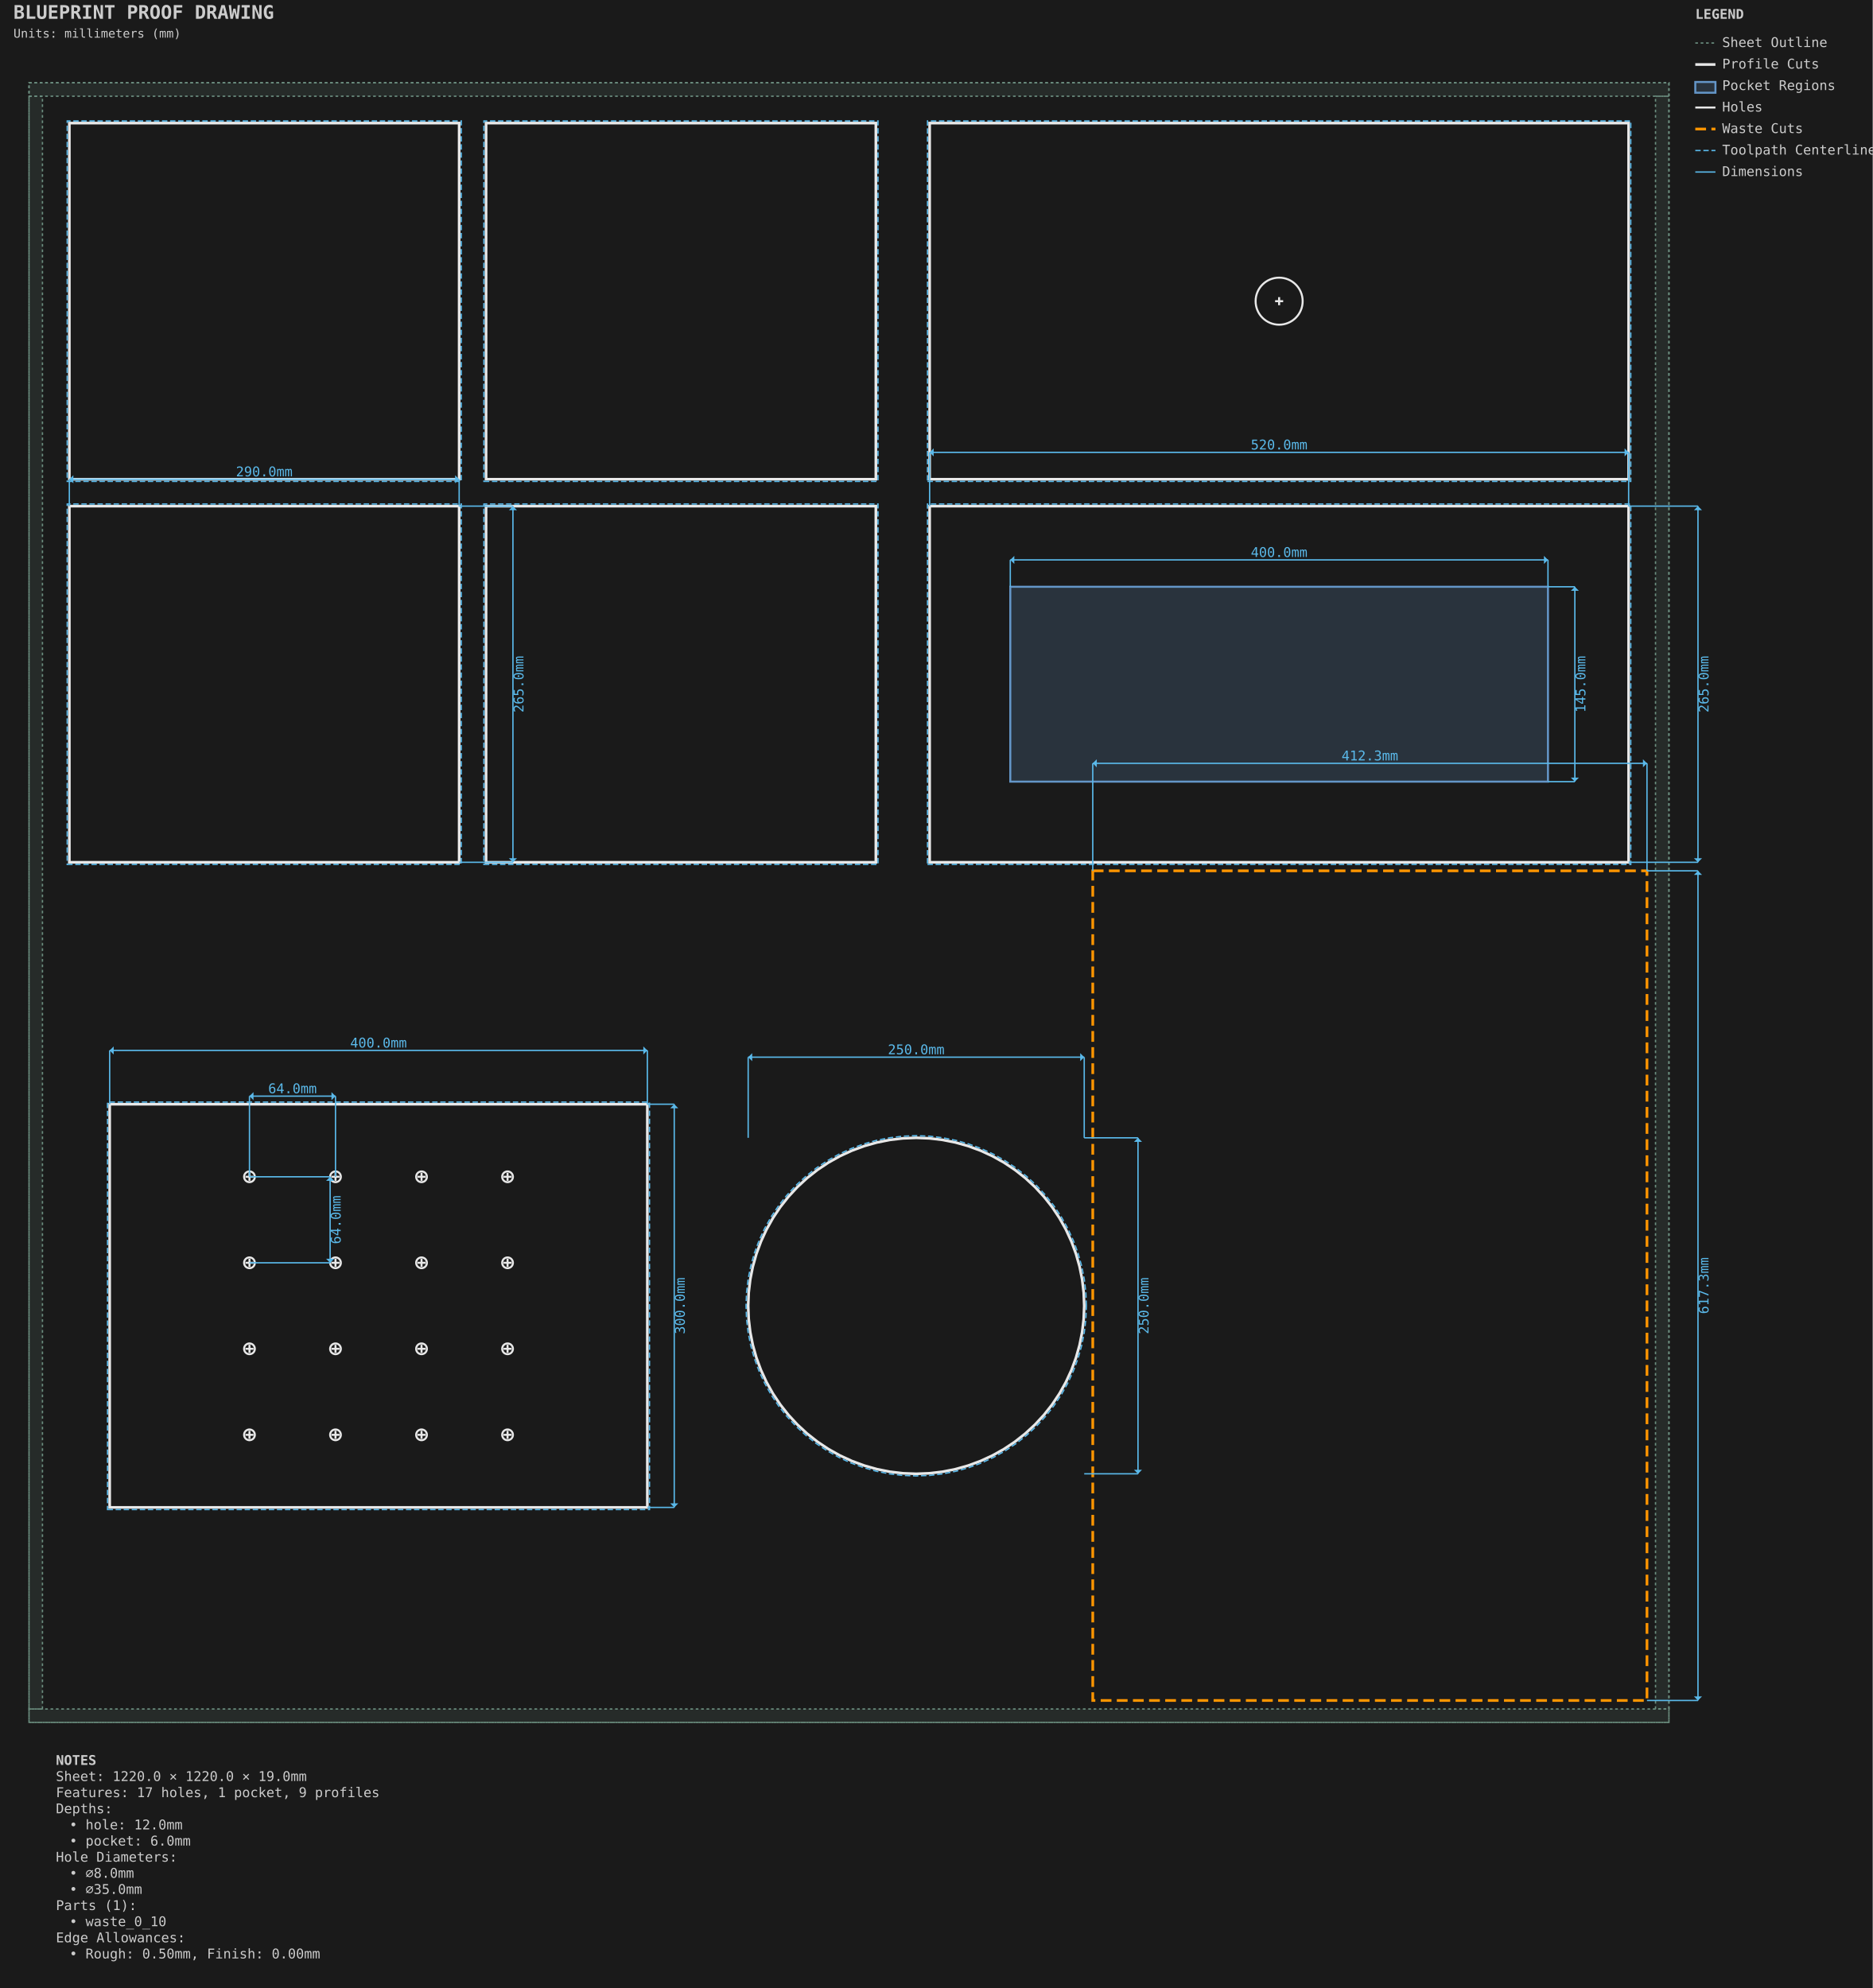
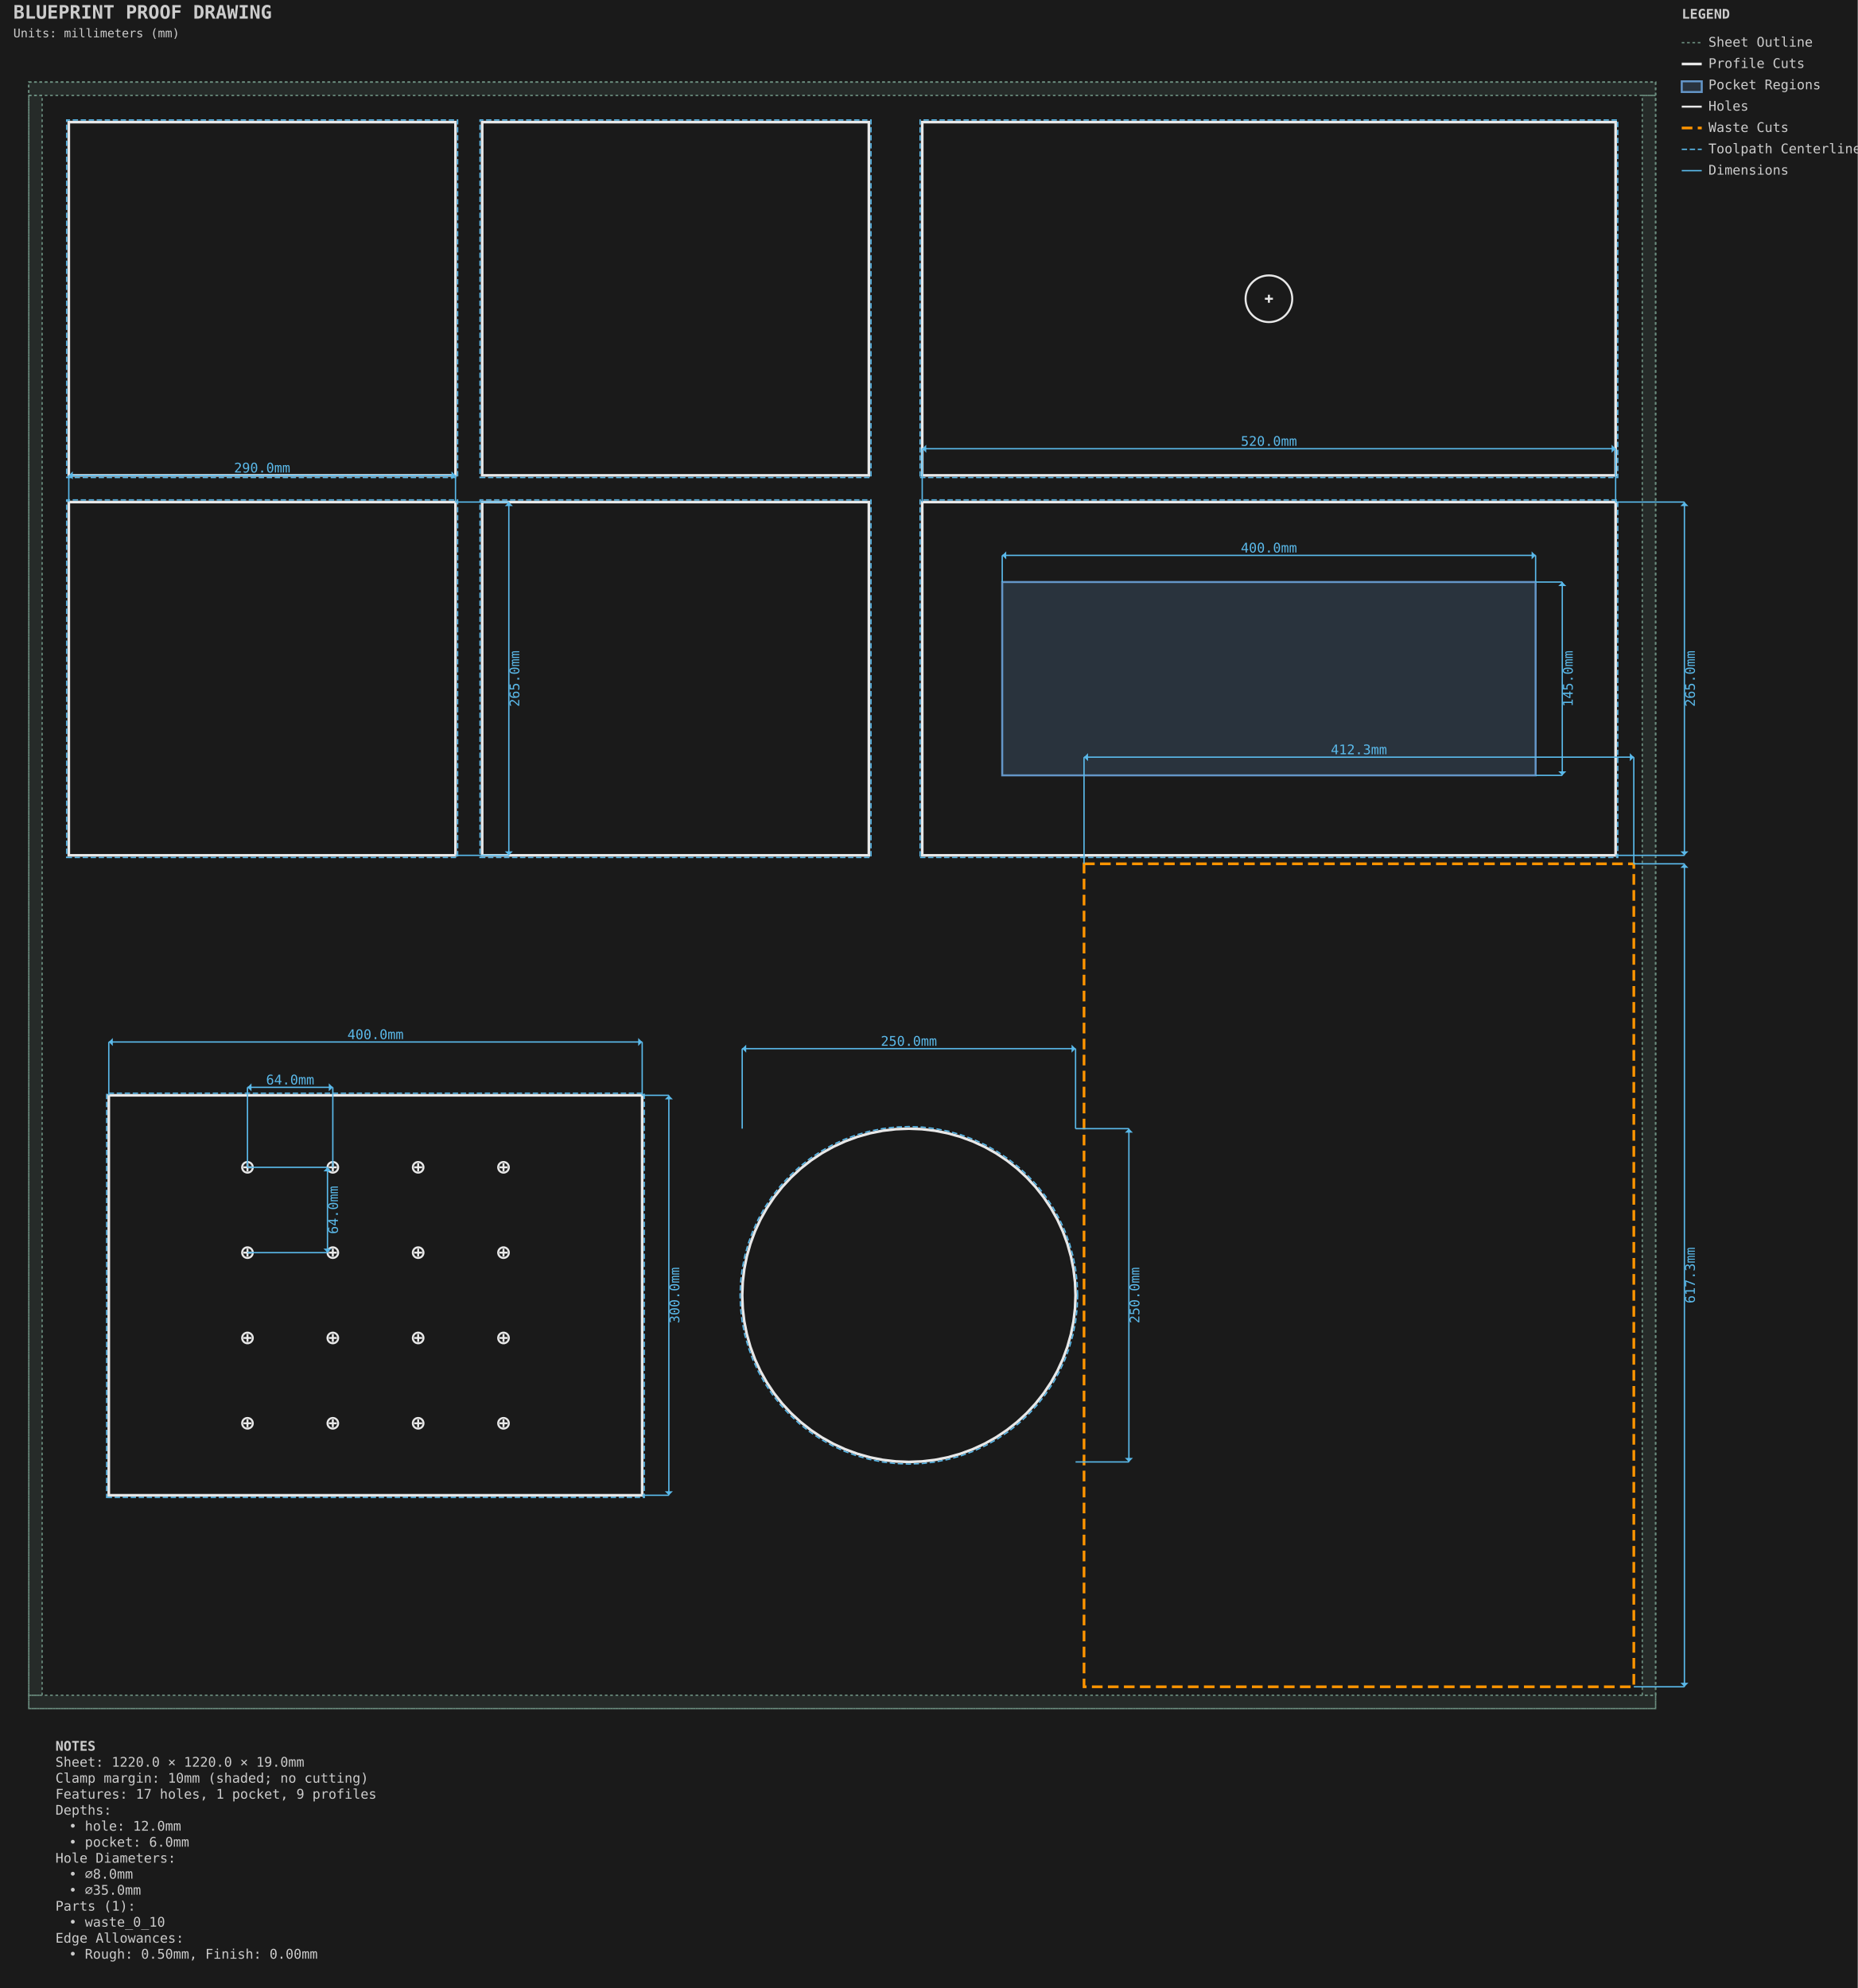
- <svg xmlns="http://www.w3.org/2000/svg" viewBox="-21.587 -61.587 1393.175 1479.175" width="1393.175mm" height="1479.175mm">
+ <svg xmlns="http://www.w3.org/2000/svg" viewBox="-21.587 -61.587 1393.175 1491.175" width="1393.175mm" height="1491.175mm">
  <style>.default { stroke: #e8e8e8; fill: none; stroke-width: 1; }
.sheet-outline { stroke: #6b8e7f; fill: none; stroke-width: 1; stroke-dasharray: 2,2; }
.profile { stroke: #e8e8e8; fill: none; stroke-width: 2; }
.pocket { stroke: #6496c8; fill: #6496c8; fill-opacity: 0.2; stroke-width: 1.5; }
.hole { stroke: #e8e8e8; fill: none; stroke-width: 1.5; }
.engrave { stroke: #888888; fill: none; stroke-width: 0.25; }
.bevel { stroke: #ffb454; fill: none; stroke-width: 1.5; }
.chamfer { stroke: #8bd49c; fill: none; stroke-width: 1.5; stroke-dasharray: 6,2; }
.roundover { stroke: #cba6f7; fill: none; stroke-width: 1.5; stroke-dasharray: 2,2; }
.edge-unplanned { stroke: #ff6b6b; fill: none; stroke-width: 1.5; stroke-dasharray: 4,2; }
.edge-label { fill: #e8e8e8; stroke: none; font-family: monospace; font-size: 8px; }
.keepout { stroke: #ff6b6b; fill: #ff6b6b; fill-opacity: 0.15; stroke-width: 1; stroke-dasharray: 4,2; }
.waste { stroke: #ff9500; fill: none; stroke-width: 2; stroke-dasharray: 8,4; }
.toolpath { stroke: #5ab9ea; fill: none; stroke-width: 1; stroke-dasharray: 4,2; }
.dimension { stroke: #5ab9ea; fill: none; stroke-width: 1; }
.dimension-text { fill: #5ab9ea; font-family: monospace; font-size: 10px; }
.construction { stroke: #6b8e7f; fill: none; stroke-width: 0.5; stroke-dasharray: 2,2; }
.label { fill: #ffcc00; font-family: monospace; font-size: 8px; font-weight: bold; }
.notes { fill: #cccccc; font-family: monospace; font-size: 10px; }
.table { stroke: #5c4a32; fill: #c4a46c; fill-opacity: 0.2; stroke-width: 1; }
.envelope { stroke: #ff6b6b; fill: none; stroke-width: 2; }
.spoilboard { stroke: none; fill: #4ecdc4; fill-opacity: 0.1; stroke-width: 0; }
.effective-envelope { stroke: #ffd93d; fill: none; stroke-width: 1; stroke-dasharray: 4,2; }
.origin { stroke: #ff6b6b; fill: #ff6b6b; stroke-width: 1; }
.centerline { stroke: #6b8e7f; fill: none; stroke-width: 0.5; stroke-dasharray: 8,4; }
.soft-limit { stroke: #ff9500; fill: none; stroke-width: 1.5; stroke-dasharray: 6,3; }
.t-track { stroke: none; fill: #66cc88; fill-opacity: 0.25; stroke-width: 0; }
.margin-zone { fill: #6b8e7f; fill-opacity: 0.15; }
.legend { fill: #cccccc; font-family: monospace; font-size: 10px; }
.title { fill: #cccccc; font-family: monospace; font-size: 14px; font-weight: bold; }
.section-label { fill: #5ab9ea; font-family: monospace; font-size: 9px; font-weight: bold; }
.callout-box { stroke: #5ab9ea; fill: none; stroke-width: 1; }
.callout-detail { stroke: #e8e8e8; fill: none; stroke-width: 1.5; }
.beam-assembly { stroke: #e8e8e8; fill: none; stroke-width: 1; }
.beam-layer { stroke: #6496c8; fill: #6496c8; fill-opacity: 0.15; stroke-width: 1; }
.beam-splice { stroke: #ff9500; fill: none; stroke-width: 1.5; stroke-dasharray: 4,2; }
.title-subtitle { fill: #cccccc; font-family: monospace; font-size: 9px; }
.callout-ref-text { fill: #5ab9ea; font-family: monospace; font-size: 7px; }
.callout-dim-text { fill: #5ab9ea; font-family: monospace; font-size: 8px; }
.beam-dim-text { fill: #5ab9ea; font-family: monospace; font-size: 8px; }
.beam-segment-text { fill: #5ab9ea; font-family: monospace; font-size: 7px; }
.heightfield-border { stroke: #ffcc00; fill: none; stroke-width: 1; stroke-dasharray: 4,2; }</style>
-   <rect x="-21.587" y="-61.587" width="1393.175" height="1479.175" fill="#1a1a1a" />
+   <rect x="-21.587" y="-61.587" width="1393.175" height="1491.175" fill="#1a1a1a" />
  <g id="SHEET_OUTLINE" class="sheet-outline">
    <rect x="0.000" y="0.000" width="1220.000" height="1220.000" stroke="#6b8e7f" fill="none" stroke-width="1" stroke-dasharray="2,2" id="sheet_boundary" />
    <rect x="0.000" y="0.000" width="1220.000" height="10.000" fill="#6b8e7f" fill-opacity="0.15" id="margin_bottom" />
    <rect x="0.000" y="1210.000" width="1220.000" height="10.000" fill="#6b8e7f" fill-opacity="0.15" id="margin_top" />
    <rect x="0.000" y="10.000" width="10.000" height="1200.000" fill="#6b8e7f" fill-opacity="0.15" id="margin_left" />
    <rect x="1210.000" y="10.000" width="10.000" height="1200.000" fill="#6b8e7f" fill-opacity="0.15" id="margin_right" />
  </g>
  <g id="PROFILE_CUTS" class="profile-cuts">
    <path d="M 30.000 580.000 L 320.000 580.000 L 320.000 315.000 L 30.000 315.000 Z" stroke="#e8e8e8" fill="none" stroke-width="2" id="generated_profile_0" />
    <path d="M 340.000 580.000 L 630.000 580.000 L 630.000 315.000 L 340.000 315.000 Z" stroke="#e8e8e8" fill="none" stroke-width="2" id="generated_profile_1" />
    <path d="M 30.000 295.000 L 320.000 295.000 L 320.000 30.000 L 30.000 30.000 Z" stroke="#e8e8e8" fill="none" stroke-width="2" id="generated_profile_2" />
    <path d="M 340.000 295.000 L 630.000 295.000 L 630.000 30.000 L 340.000 30.000 Z" stroke="#e8e8e8" fill="none" stroke-width="2" id="generated_profile_3" />
    <path d="M 670.000 580.000 L 1190.000 580.000 L 1190.000 315.000 L 670.000 315.000 Z" stroke="#e8e8e8" fill="none" stroke-width="2" id="generated_profile_4" />
    <path d="M 670.000 295.000 L 1190.000 295.000 L 1190.000 30.000 L 670.000 30.000 Z" stroke="#e8e8e8" fill="none" stroke-width="2" id="generated_profile_6" />
    <path d="M 60.000 1060.000 L 460.000 1060.000 L 460.000 760.000 L 60.000 760.000 Z" stroke="#e8e8e8" fill="none" stroke-width="2" id="generated_profile_7" />
    <path d="M 785.000 910.000 L 784.615 900.193 L 783.461 890.446 L 781.546 880.819 L 778.882 871.373 L 775.485 862.165 L 771.376 853.251 L 766.580 844.688 L 761.127 836.527 L 755.051 828.819 L 748.388 821.612 L 741.181 814.949 L 733.473 808.873 L 725.312 803.420 L 716.749 798.624 L 707.835 794.515 L 698.627 791.118 L 689.181 788.454 L 679.554 786.539 L 669.807 785.385 L 660.000 785.000 L 650.193 785.385 L 640.446 786.539 L 630.819 788.454 L 621.373 791.118 L 612.165 794.515 L 603.251 798.624 L 594.688 803.420 L 586.527 808.873 L 578.819 814.949 L 571.612 821.612 L 564.949 828.819 L 558.873 836.527 L 553.420 844.688 L 548.624 853.251 L 544.515 862.165 L 541.118 871.373 L 538.454 880.819 L 536.539 890.446 L 535.385 900.193 L 535.000 910.000 L 535.385 919.807 L 536.539 929.554 L 538.454 939.181 L 541.118 948.627 L 544.515 957.835 L 548.624 966.749 L 553.420 975.312 L 558.873 983.473 L 564.949 991.181 L 571.612 998.388 L 578.819 1005.051 L 586.527 1011.127 L 594.688 1016.580 L 603.251 1021.376 L 612.165 1025.485 L 621.373 1028.882 L 630.819 1031.546 L 640.446 1033.461 L 650.193 1034.615 L 660.000 1035.000 L 669.807 1034.615 L 679.554 1033.461 L 689.181 1031.546 L 698.627 1028.882 L 707.835 1025.485 L 716.749 1021.376 L 725.312 1016.580 L 733.473 1011.127 L 741.181 1005.051 L 748.388 998.388 L 755.051 991.181 L 761.127 983.473 L 766.580 975.312 L 771.376 966.749 L 775.485 957.835 L 778.882 948.627 L 781.546 939.181 L 783.461 929.554 L 784.615 919.807 Z" stroke="#e8e8e8" fill="none" stroke-width="2" id="generated_profile_9" />
  </g>
  <g id="PROFILE_TOOLPATHS" class="profile-toolpaths">
    <path d="M 28.413 581.587 L 321.587 581.587 L 321.587 313.413 L 28.413 313.413 Z" stroke="#5ab9ea" fill="none" stroke-width="1" stroke-dasharray="4,2" id="generated_profile_0_toolpath" />
    <path d="M 338.413 581.587 L 631.587 581.587 L 631.587 313.413 L 338.413 313.413 Z" stroke="#5ab9ea" fill="none" stroke-width="1" stroke-dasharray="4,2" id="generated_profile_1_toolpath" />
    <path d="M 28.413 296.587 L 321.587 296.587 L 321.587 28.412 L 28.413 28.412 Z" stroke="#5ab9ea" fill="none" stroke-width="1" stroke-dasharray="4,2" id="generated_profile_2_toolpath" />
    <path d="M 338.413 296.587 L 631.587 296.587 L 631.587 28.412 L 338.413 28.412 Z" stroke="#5ab9ea" fill="none" stroke-width="1" stroke-dasharray="4,2" id="generated_profile_3_toolpath" />
    <path d="M 668.413 581.587 L 1191.588 581.587 L 1191.588 313.413 L 668.413 313.413 Z" stroke="#5ab9ea" fill="none" stroke-width="1" stroke-dasharray="4,2" id="generated_profile_4_toolpath" />
    <path d="M 668.413 296.587 L 1191.588 296.587 L 1191.588 28.412 L 668.413 28.412 Z" stroke="#5ab9ea" fill="none" stroke-width="1" stroke-dasharray="4,2" id="generated_profile_6_toolpath" />
    <path d="M 58.413 1061.588 L 461.587 1061.588 L 461.587 758.413 L 58.413 758.413 Z" stroke="#5ab9ea" fill="none" stroke-width="1" stroke-dasharray="4,2" id="generated_profile_7_toolpath" />
    <path d="M 786.589 910.000 L 786.198 900.068 L 785.030 890.197 L 783.091 880.448 L 780.393 870.882 L 776.953 861.557 L 772.791 852.530 L 767.935 843.858 L 762.412 835.593 L 756.259 827.787 L 749.512 820.488 L 742.213 813.741 L 734.407 807.588 L 726.142 802.065 L 717.470 797.209 L 708.443 793.047 L 699.118 789.607 L 689.552 786.909 L 679.803 784.970 L 669.932 783.802 L 660.000 783.411 L 650.068 783.802 L 640.197 784.970 L 630.448 786.909 L 620.882 789.607 L 611.557 793.047 L 602.530 797.209 L 593.858 802.065 L 585.593 807.588 L 577.787 813.741 L 570.488 820.488 L 563.741 827.787 L 557.588 835.593 L 552.065 843.858 L 547.209 852.530 L 543.047 861.557 L 539.607 870.882 L 536.909 880.448 L 534.970 890.197 L 533.802 900.068 L 533.411 910.000 L 533.802 919.932 L 534.970 929.803 L 536.909 939.552 L 539.607 949.118 L 543.047 958.443 L 547.209 967.470 L 552.065 976.142 L 557.588 984.407 L 563.741 992.213 L 570.488 999.512 L 577.787 1006.259 L 585.593 1012.412 L 593.858 1017.935 L 602.530 1022.791 L 611.557 1026.953 L 620.882 1030.393 L 630.448 1033.091 L 640.197 1035.030 L 650.068 1036.198 L 660.000 1036.589 L 669.932 1036.198 L 679.803 1035.030 L 689.552 1033.091 L 699.118 1030.393 L 708.443 1026.953 L 717.470 1022.791 L 726.142 1017.935 L 734.407 1012.412 L 742.213 1006.259 L 749.512 999.512 L 756.259 992.213 L 762.412 984.407 L 767.935 976.142 L 772.791 967.470 L 776.953 958.443 L 780.393 949.118 L 783.091 939.552 L 785.030 929.803 L 786.198 919.932 Z" stroke="#5ab9ea" fill="none" stroke-width="1" stroke-dasharray="4,2" id="generated_profile_9_toolpath" />
  </g>
  <g id="WASTE_CUTS" class="waste-cuts">
    <rect x="791.350" y="586.350" width="412.300" height="617.300" stroke="#ff9500" fill="none" stroke-width="2" stroke-dasharray="8,4" id="waste_0_10" />
  </g>
  <g id="POCKET_REGIONS" class="pocket-regions">
    <rect x="730.000" y="375.000" width="400.000" height="145.000" stroke="#6496c8" fill="#6496c8" fill-opacity="0.2" stroke-width="1.5" id="generated_pocket_5" />
  </g>
  <g id="HOLES" class="holes">
    <circle cx="930.000" cy="162.500" r="17.500" stroke="#e8e8e8" fill="none" stroke-width="1.5" id="unnamed" />
    <line x1="927.000" y1="162.500" x2="933.000" y2="162.500" stroke="#e8e8e8" fill="none" stroke-width="1.5" id="hole_cross_h" />
    <line x1="930.000" y1="159.500" x2="930.000" y2="165.500" stroke="#e8e8e8" fill="none" stroke-width="1.5" id="hole_cross_v" />
    <circle cx="164.000" cy="1006.000" r="4.000" stroke="#e8e8e8" fill="none" stroke-width="1.5" id="generated_hole_8_000" />
    <line x1="161.000" y1="1006.000" x2="167.000" y2="1006.000" stroke="#e8e8e8" fill="none" stroke-width="1.5" id="generated_hole_8_000_cross_h" />
    <line x1="164.000" y1="1003.000" x2="164.000" y2="1009.000" stroke="#e8e8e8" fill="none" stroke-width="1.5" id="generated_hole_8_000_cross_v" />
    <circle cx="228.000" cy="1006.000" r="4.000" stroke="#e8e8e8" fill="none" stroke-width="1.5" id="generated_hole_8_001" />
    <line x1="225.000" y1="1006.000" x2="231.000" y2="1006.000" stroke="#e8e8e8" fill="none" stroke-width="1.5" id="generated_hole_8_001_cross_h" />
    <line x1="228.000" y1="1003.000" x2="228.000" y2="1009.000" stroke="#e8e8e8" fill="none" stroke-width="1.5" id="generated_hole_8_001_cross_v" />
    <circle cx="292.000" cy="1006.000" r="4.000" stroke="#e8e8e8" fill="none" stroke-width="1.5" id="generated_hole_8_002" />
    <line x1="289.000" y1="1006.000" x2="295.000" y2="1006.000" stroke="#e8e8e8" fill="none" stroke-width="1.5" id="generated_hole_8_002_cross_h" />
    <line x1="292.000" y1="1003.000" x2="292.000" y2="1009.000" stroke="#e8e8e8" fill="none" stroke-width="1.5" id="generated_hole_8_002_cross_v" />
    <circle cx="356.000" cy="1006.000" r="4.000" stroke="#e8e8e8" fill="none" stroke-width="1.5" id="generated_hole_8_003" />
    <line x1="353.000" y1="1006.000" x2="359.000" y2="1006.000" stroke="#e8e8e8" fill="none" stroke-width="1.5" id="generated_hole_8_003_cross_h" />
    <line x1="356.000" y1="1003.000" x2="356.000" y2="1009.000" stroke="#e8e8e8" fill="none" stroke-width="1.5" id="generated_hole_8_003_cross_v" />
    <circle cx="164.000" cy="942.000" r="4.000" stroke="#e8e8e8" fill="none" stroke-width="1.5" id="generated_hole_8_004" />
    <line x1="161.000" y1="942.000" x2="167.000" y2="942.000" stroke="#e8e8e8" fill="none" stroke-width="1.5" id="generated_hole_8_004_cross_h" />
    <line x1="164.000" y1="939.000" x2="164.000" y2="945.000" stroke="#e8e8e8" fill="none" stroke-width="1.5" id="generated_hole_8_004_cross_v" />
    <circle cx="228.000" cy="942.000" r="4.000" stroke="#e8e8e8" fill="none" stroke-width="1.5" id="generated_hole_8_005" />
    <line x1="225.000" y1="942.000" x2="231.000" y2="942.000" stroke="#e8e8e8" fill="none" stroke-width="1.5" id="generated_hole_8_005_cross_h" />
    <line x1="228.000" y1="939.000" x2="228.000" y2="945.000" stroke="#e8e8e8" fill="none" stroke-width="1.5" id="generated_hole_8_005_cross_v" />
    <circle cx="292.000" cy="942.000" r="4.000" stroke="#e8e8e8" fill="none" stroke-width="1.5" id="generated_hole_8_006" />
    <line x1="289.000" y1="942.000" x2="295.000" y2="942.000" stroke="#e8e8e8" fill="none" stroke-width="1.5" id="generated_hole_8_006_cross_h" />
    <line x1="292.000" y1="939.000" x2="292.000" y2="945.000" stroke="#e8e8e8" fill="none" stroke-width="1.5" id="generated_hole_8_006_cross_v" />
    <circle cx="356.000" cy="942.000" r="4.000" stroke="#e8e8e8" fill="none" stroke-width="1.5" id="generated_hole_8_007" />
    <line x1="353.000" y1="942.000" x2="359.000" y2="942.000" stroke="#e8e8e8" fill="none" stroke-width="1.5" id="generated_hole_8_007_cross_h" />
    <line x1="356.000" y1="939.000" x2="356.000" y2="945.000" stroke="#e8e8e8" fill="none" stroke-width="1.5" id="generated_hole_8_007_cross_v" />
    <circle cx="164.000" cy="878.000" r="4.000" stroke="#e8e8e8" fill="none" stroke-width="1.5" id="generated_hole_8_008" />
    <line x1="161.000" y1="878.000" x2="167.000" y2="878.000" stroke="#e8e8e8" fill="none" stroke-width="1.5" id="generated_hole_8_008_cross_h" />
    <line x1="164.000" y1="875.000" x2="164.000" y2="881.000" stroke="#e8e8e8" fill="none" stroke-width="1.5" id="generated_hole_8_008_cross_v" />
    <circle cx="228.000" cy="878.000" r="4.000" stroke="#e8e8e8" fill="none" stroke-width="1.5" id="generated_hole_8_009" />
    <line x1="225.000" y1="878.000" x2="231.000" y2="878.000" stroke="#e8e8e8" fill="none" stroke-width="1.5" id="generated_hole_8_009_cross_h" />
    <line x1="228.000" y1="875.000" x2="228.000" y2="881.000" stroke="#e8e8e8" fill="none" stroke-width="1.5" id="generated_hole_8_009_cross_v" />
    <circle cx="292.000" cy="878.000" r="4.000" stroke="#e8e8e8" fill="none" stroke-width="1.5" id="generated_hole_8_010" />
    <line x1="289.000" y1="878.000" x2="295.000" y2="878.000" stroke="#e8e8e8" fill="none" stroke-width="1.5" id="generated_hole_8_010_cross_h" />
    <line x1="292.000" y1="875.000" x2="292.000" y2="881.000" stroke="#e8e8e8" fill="none" stroke-width="1.5" id="generated_hole_8_010_cross_v" />
    <circle cx="356.000" cy="878.000" r="4.000" stroke="#e8e8e8" fill="none" stroke-width="1.5" id="generated_hole_8_011" />
    <line x1="353.000" y1="878.000" x2="359.000" y2="878.000" stroke="#e8e8e8" fill="none" stroke-width="1.5" id="generated_hole_8_011_cross_h" />
    <line x1="356.000" y1="875.000" x2="356.000" y2="881.000" stroke="#e8e8e8" fill="none" stroke-width="1.5" id="generated_hole_8_011_cross_v" />
    <circle cx="164.000" cy="814.000" r="4.000" stroke="#e8e8e8" fill="none" stroke-width="1.5" id="generated_hole_8_012" />
    <line x1="161.000" y1="814.000" x2="167.000" y2="814.000" stroke="#e8e8e8" fill="none" stroke-width="1.5" id="generated_hole_8_012_cross_h" />
    <line x1="164.000" y1="811.000" x2="164.000" y2="817.000" stroke="#e8e8e8" fill="none" stroke-width="1.5" id="generated_hole_8_012_cross_v" />
    <circle cx="228.000" cy="814.000" r="4.000" stroke="#e8e8e8" fill="none" stroke-width="1.5" id="generated_hole_8_013" />
    <line x1="225.000" y1="814.000" x2="231.000" y2="814.000" stroke="#e8e8e8" fill="none" stroke-width="1.5" id="generated_hole_8_013_cross_h" />
    <line x1="228.000" y1="811.000" x2="228.000" y2="817.000" stroke="#e8e8e8" fill="none" stroke-width="1.5" id="generated_hole_8_013_cross_v" />
    <circle cx="292.000" cy="814.000" r="4.000" stroke="#e8e8e8" fill="none" stroke-width="1.5" id="generated_hole_8_014" />
    <line x1="289.000" y1="814.000" x2="295.000" y2="814.000" stroke="#e8e8e8" fill="none" stroke-width="1.5" id="generated_hole_8_014_cross_h" />
    <line x1="292.000" y1="811.000" x2="292.000" y2="817.000" stroke="#e8e8e8" fill="none" stroke-width="1.5" id="generated_hole_8_014_cross_v" />
    <circle cx="356.000" cy="814.000" r="4.000" stroke="#e8e8e8" fill="none" stroke-width="1.5" id="generated_hole_8_015" />
    <line x1="353.000" y1="814.000" x2="359.000" y2="814.000" stroke="#e8e8e8" fill="none" stroke-width="1.5" id="generated_hole_8_015_cross_h" />
    <line x1="356.000" y1="811.000" x2="356.000" y2="817.000" stroke="#e8e8e8" fill="none" stroke-width="1.5" id="generated_hole_8_015_cross_v" />
  </g>
  <g id="DIMENSIONS" class="dimensions">
    <line x1="730.0" y1="375.0" x2="730.0" y2="355.0" stroke="#5ab9ea" stroke-width="1" />
    <line x1="1130.0" y1="375.0" x2="1130.0" y2="355.0" stroke="#5ab9ea" stroke-width="1" />
    <line x1="730.0" y1="355.0" x2="1130.0" y2="355.0" stroke="#5ab9ea" stroke-width="1" />
    <polygon points="730.0,355.0 733.0,352.0 733.0,358.0" fill="#5ab9ea" />
    <polygon points="1130.0,355.0 1127.0,352.0 1127.0,358.0" fill="#5ab9ea" />
    <text x="930.0" y="350.0" text-anchor="middle" dominant-baseline="middle" fill="#5ab9ea" font-family="monospace" font-size="10px">400.0mm</text>
    <line x1="1130.0" y1="375.0" x2="1150.0" y2="375.0" stroke="#5ab9ea" stroke-width="1" />
    <line x1="1130.0" y1="520.0" x2="1150.0" y2="520.0" stroke="#5ab9ea" stroke-width="1" />
    <line x1="1150.0" y1="375.0" x2="1150.0" y2="520.0" stroke="#5ab9ea" stroke-width="1" />
    <polygon points="1150.0,375.0 1147.0,378.0 1153.0,378.0" fill="#5ab9ea" />
    <polygon points="1150.0,520.0 1147.0,517.0 1153.0,517.0" fill="#5ab9ea" />
    <text x="1155.0" y="447.5" text-anchor="middle" dominant-baseline="middle" transform="rotate(-90 1155.0 447.5)" fill="#5ab9ea" font-family="monospace" font-size="10px">145.0mm</text>
    <line x1="30.0" y1="315.0" x2="30.0" y2="295.0" stroke="#5ab9ea" stroke-width="1" />
    <line x1="320.0" y1="315.0" x2="320.0" y2="295.0" stroke="#5ab9ea" stroke-width="1" />
    <line x1="30.0" y1="295.0" x2="320.0" y2="295.0" stroke="#5ab9ea" stroke-width="1" />
    <polygon points="30.0,295.0 33.0,292.0 33.0,298.0" fill="#5ab9ea" />
    <polygon points="320.0,295.0 317.0,292.0 317.0,298.0" fill="#5ab9ea" />
    <text x="175.0" y="290.0" text-anchor="middle" dominant-baseline="middle" fill="#5ab9ea" font-family="monospace" font-size="10px">290.0mm</text>
    <line x1="320.0" y1="315.0" x2="360.0" y2="315.0" stroke="#5ab9ea" stroke-width="1" />
    <line x1="320.0" y1="580.0" x2="360.0" y2="580.0" stroke="#5ab9ea" stroke-width="1" />
    <line x1="360.0" y1="315.0" x2="360.0" y2="580.0" stroke="#5ab9ea" stroke-width="1" />
    <polygon points="360.0,315.0 357.0,318.0 363.0,318.0" fill="#5ab9ea" />
    <polygon points="360.0,580.0 357.0,577.0 363.0,577.0" fill="#5ab9ea" />
    <text x="365.0" y="447.5" text-anchor="middle" dominant-baseline="middle" transform="rotate(-90 365.0 447.5)" fill="#5ab9ea" font-family="monospace" font-size="10px">265.0mm</text>
    <line x1="670.0" y1="315.0" x2="670.0" y2="275.0" stroke="#5ab9ea" stroke-width="1" />
    <line x1="1190.0" y1="315.0" x2="1190.0" y2="275.0" stroke="#5ab9ea" stroke-width="1" />
    <line x1="670.0" y1="275.0" x2="1190.0" y2="275.0" stroke="#5ab9ea" stroke-width="1" />
    <polygon points="670.0,275.0 673.0,272.0 673.0,278.0" fill="#5ab9ea" />
    <polygon points="1190.0,275.0 1187.0,272.0 1187.0,278.0" fill="#5ab9ea" />
    <text x="930.0" y="270.0" text-anchor="middle" dominant-baseline="middle" fill="#5ab9ea" font-family="monospace" font-size="10px">520.0mm</text>
    <line x1="1190.0" y1="315.0" x2="1241.588" y2="315.0" stroke="#5ab9ea" stroke-width="1" />
    <line x1="1190.0" y1="580.0" x2="1241.588" y2="580.0" stroke="#5ab9ea" stroke-width="1" />
    <line x1="1241.588" y1="315.0" x2="1241.588" y2="580.0" stroke="#5ab9ea" stroke-width="1" />
    <polygon points="1241.588,315.0 1238.588,318.0 1244.588,318.0" fill="#5ab9ea" />
    <polygon points="1241.588,580.0 1238.588,577.0 1244.588,577.0" fill="#5ab9ea" />
    <text x="1246.588" y="447.5" text-anchor="middle" dominant-baseline="middle" transform="rotate(-90 1246.588 447.5)" fill="#5ab9ea" font-family="monospace" font-size="10px">265.0mm</text>
    <line x1="60.0" y1="760.0" x2="60.0" y2="720.0" stroke="#5ab9ea" stroke-width="1" />
    <line x1="460.0" y1="760.0" x2="460.0" y2="720.0" stroke="#5ab9ea" stroke-width="1" />
    <line x1="60.0" y1="720.0" x2="460.0" y2="720.0" stroke="#5ab9ea" stroke-width="1" />
    <polygon points="60.0,720.0 63.0,717.0 63.0,723.0" fill="#5ab9ea" />
    <polygon points="460.0,720.0 457.0,717.0 457.0,723.0" fill="#5ab9ea" />
    <text x="260.0" y="715.0" text-anchor="middle" dominant-baseline="middle" fill="#5ab9ea" font-family="monospace" font-size="10px">400.0mm</text>
    <line x1="460.0" y1="760.0" x2="480.0" y2="760.0" stroke="#5ab9ea" stroke-width="1" />
    <line x1="460.0" y1="1060.0" x2="480.0" y2="1060.0" stroke="#5ab9ea" stroke-width="1" />
    <line x1="480.0" y1="760.0" x2="480.0" y2="1060.0" stroke="#5ab9ea" stroke-width="1" />
    <polygon points="480.0,760.0 477.0,763.0 483.0,763.0" fill="#5ab9ea" />
    <polygon points="480.0,1060.0 477.0,1057.0 483.0,1057.0" fill="#5ab9ea" />
    <text x="485.0" y="910.0" text-anchor="middle" dominant-baseline="middle" transform="rotate(-90 485.0 910.0)" fill="#5ab9ea" font-family="monospace" font-size="10px">300.0mm</text>
    <line x1="535.0" y1="785.0" x2="535.0" y2="725.0" stroke="#5ab9ea" stroke-width="1" />
    <line x1="785.0" y1="785.0" x2="785.0" y2="725.0" stroke="#5ab9ea" stroke-width="1" />
    <line x1="535.0" y1="725.0" x2="785.0" y2="725.0" stroke="#5ab9ea" stroke-width="1" />
    <polygon points="535.0,725.0 538.0,722.0 538.0,728.0" fill="#5ab9ea" />
    <polygon points="785.0,725.0 782.0,722.0 782.0,728.0" fill="#5ab9ea" />
    <text x="660.0" y="720.0" text-anchor="middle" dominant-baseline="middle" fill="#5ab9ea" font-family="monospace" font-size="10px">250.0mm</text>
    <line x1="785.0" y1="785.0" x2="825.0" y2="785.0" stroke="#5ab9ea" stroke-width="1" />
    <line x1="785.0" y1="1035.0" x2="825.0" y2="1035.0" stroke="#5ab9ea" stroke-width="1" />
    <line x1="825.0" y1="785.0" x2="825.0" y2="1035.0" stroke="#5ab9ea" stroke-width="1" />
    <polygon points="825.0,785.0 822.0,788.0 828.0,788.0" fill="#5ab9ea" />
    <polygon points="825.0,1035.0 822.0,1032.0 828.0,1032.0" fill="#5ab9ea" />
    <text x="830.0" y="910.0" text-anchor="middle" dominant-baseline="middle" transform="rotate(-90 830.0 910.0)" fill="#5ab9ea" font-family="monospace" font-size="10px">250.0mm</text>
    <line x1="791.35" y1="586.35" x2="791.35" y2="506.35" stroke="#5ab9ea" stroke-width="1" />
    <line x1="1203.65" y1="586.35" x2="1203.65" y2="506.35" stroke="#5ab9ea" stroke-width="1" />
    <line x1="791.35" y1="506.35" x2="1203.65" y2="506.35" stroke="#5ab9ea" stroke-width="1" />
    <polygon points="791.35,506.35 794.35,503.35 794.35,509.35" fill="#5ab9ea" />
    <polygon points="1203.65,506.35 1200.65,503.35 1200.65,509.35" fill="#5ab9ea" />
    <text x="997.5" y="501.35" text-anchor="middle" dominant-baseline="middle" fill="#5ab9ea" font-family="monospace" font-size="10px">412.3mm</text>
    <line x1="1203.65" y1="586.35" x2="1241.588" y2="586.35" stroke="#5ab9ea" stroke-width="1" />
    <line x1="1203.65" y1="1203.65" x2="1241.588" y2="1203.65" stroke="#5ab9ea" stroke-width="1" />
    <line x1="1241.588" y1="586.35" x2="1241.588" y2="1203.65" stroke="#5ab9ea" stroke-width="1" />
    <polygon points="1241.588,586.35 1238.588,589.35 1244.588,589.35" fill="#5ab9ea" />
    <polygon points="1241.588,1203.65 1238.588,1200.65 1244.588,1200.65" fill="#5ab9ea" />
    <text x="1246.588" y="895.0" text-anchor="middle" dominant-baseline="middle" transform="rotate(-90 1246.588 895.0)" fill="#5ab9ea" font-family="monospace" font-size="10px">617.3mm</text>
    <line x1="164.0" y1="814.0" x2="164.0" y2="754.0" stroke="#5ab9ea" stroke-width="1" />
    <line x1="228.0" y1="814.0" x2="228.0" y2="754.0" stroke="#5ab9ea" stroke-width="1" />
    <line x1="164.0" y1="754.0" x2="228.0" y2="754.0" stroke="#5ab9ea" stroke-width="1" />
    <polygon points="164.0,754.0 167.0,751.0 167.0,757.0" fill="#5ab9ea" />
    <polygon points="228.0,754.0 225.0,751.0 225.0,757.0" fill="#5ab9ea" />
    <text x="196.0" y="749.0" text-anchor="middle" dominant-baseline="middle" fill="#5ab9ea" font-family="monospace" font-size="10px">64.0mm</text>
    <line x1="164.0" y1="814.0" x2="224.0" y2="814.0" stroke="#5ab9ea" stroke-width="1" />
    <line x1="164.0" y1="878.0" x2="224.0" y2="878.0" stroke="#5ab9ea" stroke-width="1" />
    <line x1="224.0" y1="814.0" x2="224.0" y2="878.0" stroke="#5ab9ea" stroke-width="1" />
    <polygon points="224.0,814.0 221.0,817.0 227.0,817.0" fill="#5ab9ea" />
    <polygon points="224.0,878.0 221.0,875.0 227.0,875.0" fill="#5ab9ea" />
    <text x="229.0" y="846.0" text-anchor="middle" dominant-baseline="middle" transform="rotate(-90 229.0 846.0)" fill="#5ab9ea" font-family="monospace" font-size="10px">64.0mm</text>
  </g>
  <g id="TITLE_BLOCK" class="title-block">
    <text x="-11.587" y="-47.587" fill="#cccccc" font-family="monospace" font-size="14px" font-weight="bold">BLUEPRINT PROOF DRAWING</text>
    <text x="-11.587" y="-33.587" fill="#cccccc" font-family="monospace" font-size="9px">Units: millimeters (mm)</text>
  </g>
  <g id="LEGEND" class="legend">
    <text x="1239.588" y="-47.587" fill="#cccccc" font-family="monospace" font-size="10px" font-weight="bold">LEGEND</text>
    <line x1="1239.588" y1="-29.587" x2="1254.588" y2="-29.587" stroke="#6b8e7f" stroke-width="1" stroke-dasharray="2,2" />
    <text x="1259.588" y="-26.587" fill="#cccccc" font-family="monospace" font-size="10px">Sheet Outline</text>
    <line x1="1239.588" y1="-13.587" x2="1254.588" y2="-13.587" stroke="#e8e8e8" stroke-width="2" />
    <text x="1259.588" y="-10.587" fill="#cccccc" font-family="monospace" font-size="10px">Profile Cuts</text>
    <rect x="1239.588" y="-0.587" width="15.0" height="8" stroke="#6496c8" stroke-width="1.5" fill="#6496c8" fill-opacity="0.2" />
    <text x="1259.588" y="5.413" fill="#cccccc" font-family="monospace" font-size="10px">Pocket Regions</text>
    <line x1="1239.588" y1="18.413" x2="1254.588" y2="18.413" stroke="#e8e8e8" stroke-width="1.5" />
    <text x="1259.588" y="21.413" fill="#cccccc" font-family="monospace" font-size="10px">Holes</text>
    <line x1="1239.588" y1="34.413" x2="1254.588" y2="34.413" stroke="#ff9500" stroke-width="2" stroke-dasharray="8,4" />
    <text x="1259.588" y="37.413" fill="#cccccc" font-family="monospace" font-size="10px">Waste Cuts</text>
    <line x1="1239.588" y1="50.413" x2="1254.588" y2="50.413" stroke="#5ab9ea" stroke-width="1" stroke-dasharray="4,2" />
    <text x="1259.588" y="53.413" fill="#cccccc" font-family="monospace" font-size="10px">Toolpath Centerline</text>
    <line x1="1239.588" y1="66.412" x2="1254.588" y2="66.412" stroke="#5ab9ea" stroke-width="1" />
    <text x="1259.588" y="69.412" fill="#cccccc" font-family="monospace" font-size="10px">Dimensions</text>
  </g>
  <g id="NOTES" class="notes">
    <text x="20.0" y="1251.588" fill="#cccccc" font-family="monospace" font-size="10px" font-weight="bold">NOTES</text>
    <text x="20.0" y="1263.588" fill="#cccccc" font-family="monospace" font-size="10px">Sheet: 1220.0 × 1220.0 × 19.0mm</text>
-     <text x="20.0" y="1275.588" fill="#cccccc" font-family="monospace" font-size="10px">Features: 17 holes, 1 pocket, 9 profiles</text>
-     <text x="20.0" y="1287.588" fill="#cccccc" font-family="monospace" font-size="10px">Depths:</text>
-     <text x="30.0" y="1299.588" fill="#cccccc" font-family="monospace" font-size="10px">• hole: 12.0mm</text>
-     <text x="30.0" y="1311.588" fill="#cccccc" font-family="monospace" font-size="10px">• pocket: 6.0mm</text>
-     <text x="20.0" y="1323.588" fill="#cccccc" font-family="monospace" font-size="10px">Hole Diameters:</text>
-     <text x="30.0" y="1335.588" fill="#cccccc" font-family="monospace" font-size="10px">• ⌀8.0mm</text>
-     <text x="30.0" y="1347.588" fill="#cccccc" font-family="monospace" font-size="10px">• ⌀35.0mm</text>
-     <text x="20.0" y="1359.588" fill="#cccccc" font-family="monospace" font-size="10px">Parts (1):</text>
-     <text x="30.0" y="1371.588" fill="#cccccc" font-family="monospace" font-size="10px">• waste_0_10</text>
-     <text x="20.0" y="1383.588" fill="#cccccc" font-family="monospace" font-size="10px">Edge Allowances:</text>
-     <text x="30.0" y="1395.588" fill="#cccccc" font-family="monospace" font-size="10px">• Rough: 0.50mm, Finish: 0.00mm</text>
+     <text x="20.0" y="1275.588" fill="#cccccc" font-family="monospace" font-size="10px">Clamp margin: 10mm (shaded; no cutting)</text>
+     <text x="20.0" y="1287.588" fill="#cccccc" font-family="monospace" font-size="10px">Features: 17 holes, 1 pocket, 9 profiles</text>
+     <text x="20.0" y="1299.588" fill="#cccccc" font-family="monospace" font-size="10px">Depths:</text>
+     <text x="30.0" y="1311.588" fill="#cccccc" font-family="monospace" font-size="10px">• hole: 12.0mm</text>
+     <text x="30.0" y="1323.588" fill="#cccccc" font-family="monospace" font-size="10px">• pocket: 6.0mm</text>
+     <text x="20.0" y="1335.588" fill="#cccccc" font-family="monospace" font-size="10px">Hole Diameters:</text>
+     <text x="30.0" y="1347.588" fill="#cccccc" font-family="monospace" font-size="10px">• ⌀8.0mm</text>
+     <text x="30.0" y="1359.588" fill="#cccccc" font-family="monospace" font-size="10px">• ⌀35.0mm</text>
+     <text x="20.0" y="1371.588" fill="#cccccc" font-family="monospace" font-size="10px">Parts (1):</text>
+     <text x="30.0" y="1383.588" fill="#cccccc" font-family="monospace" font-size="10px">• waste_0_10</text>
+     <text x="20.0" y="1395.588" fill="#cccccc" font-family="monospace" font-size="10px">Edge Allowances:</text>
+     <text x="30.0" y="1407.588" fill="#cccccc" font-family="monospace" font-size="10px">• Rough: 0.50mm, Finish: 0.00mm</text>
  </g>
</svg>
